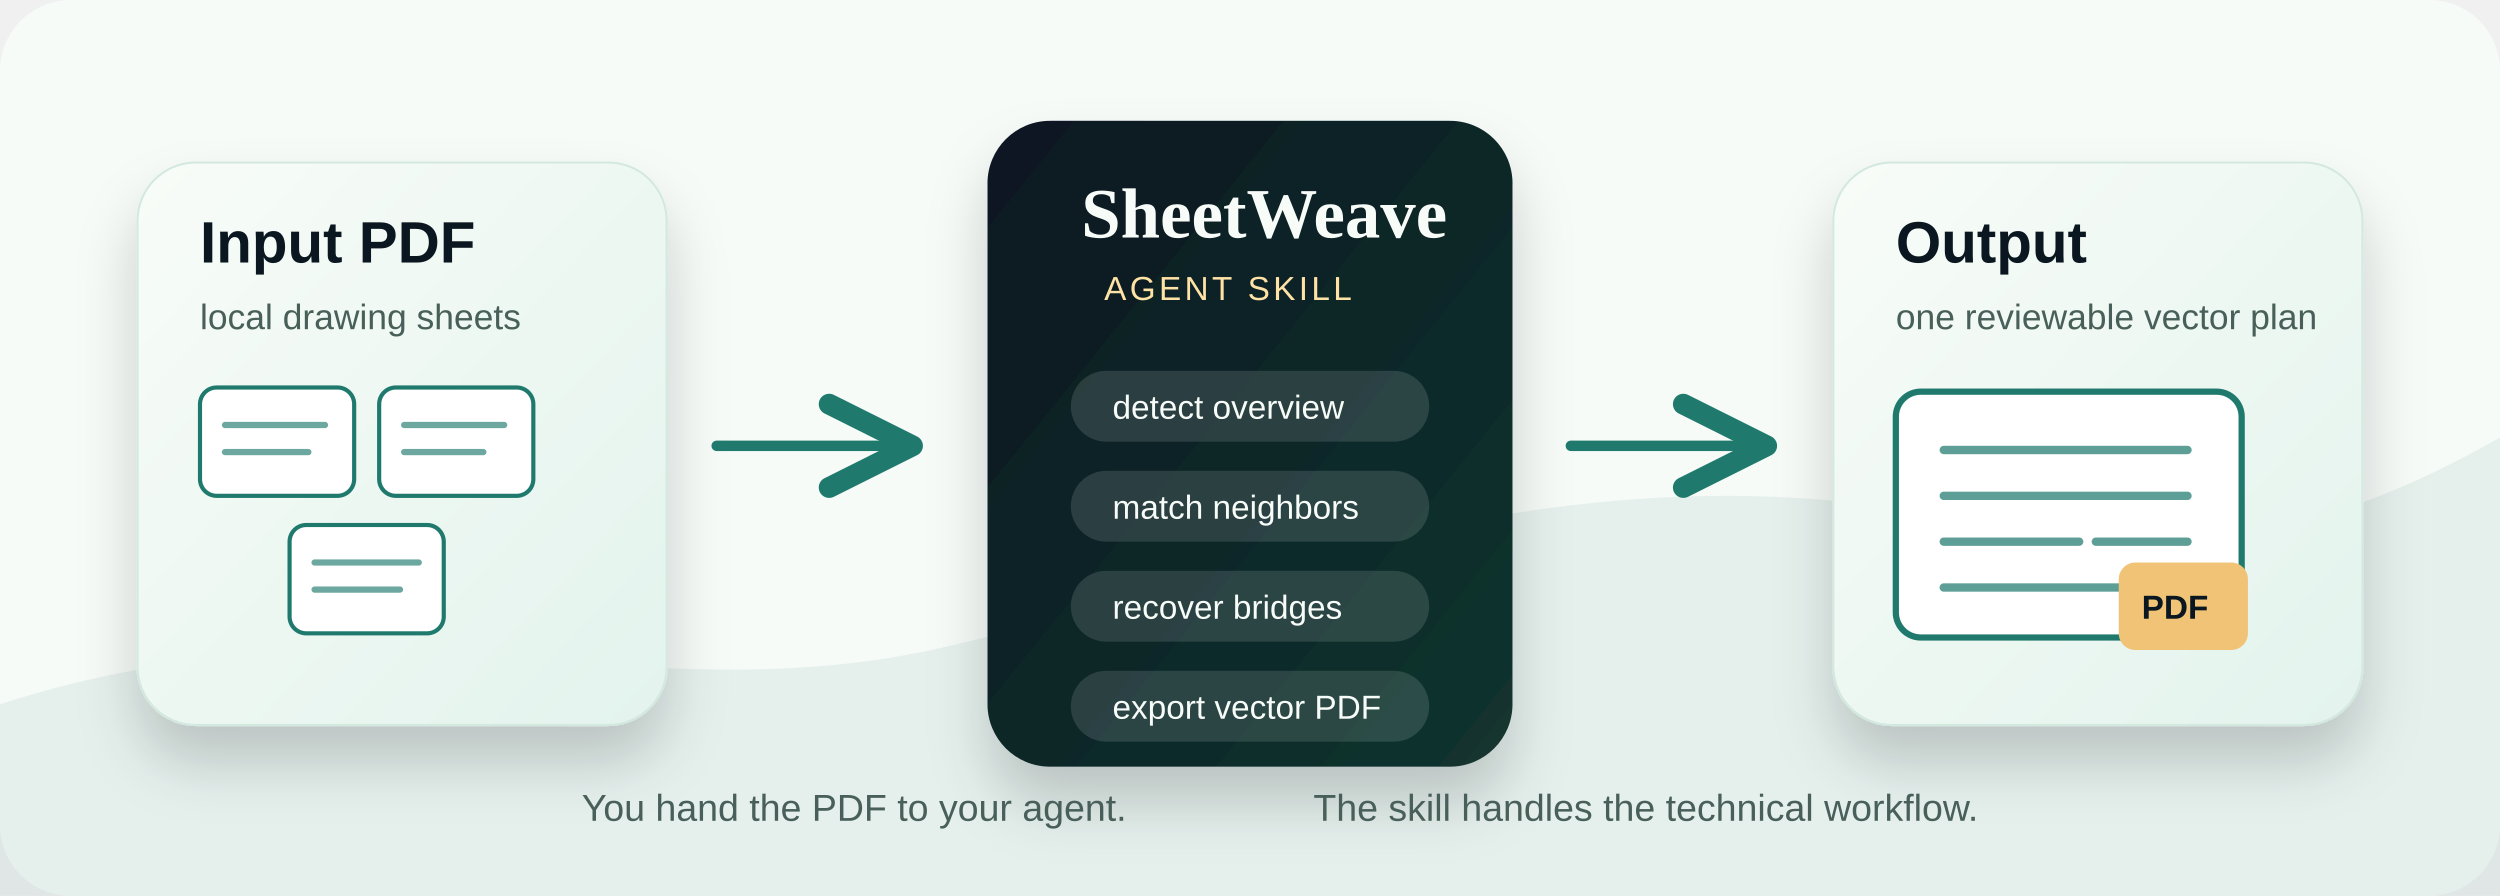
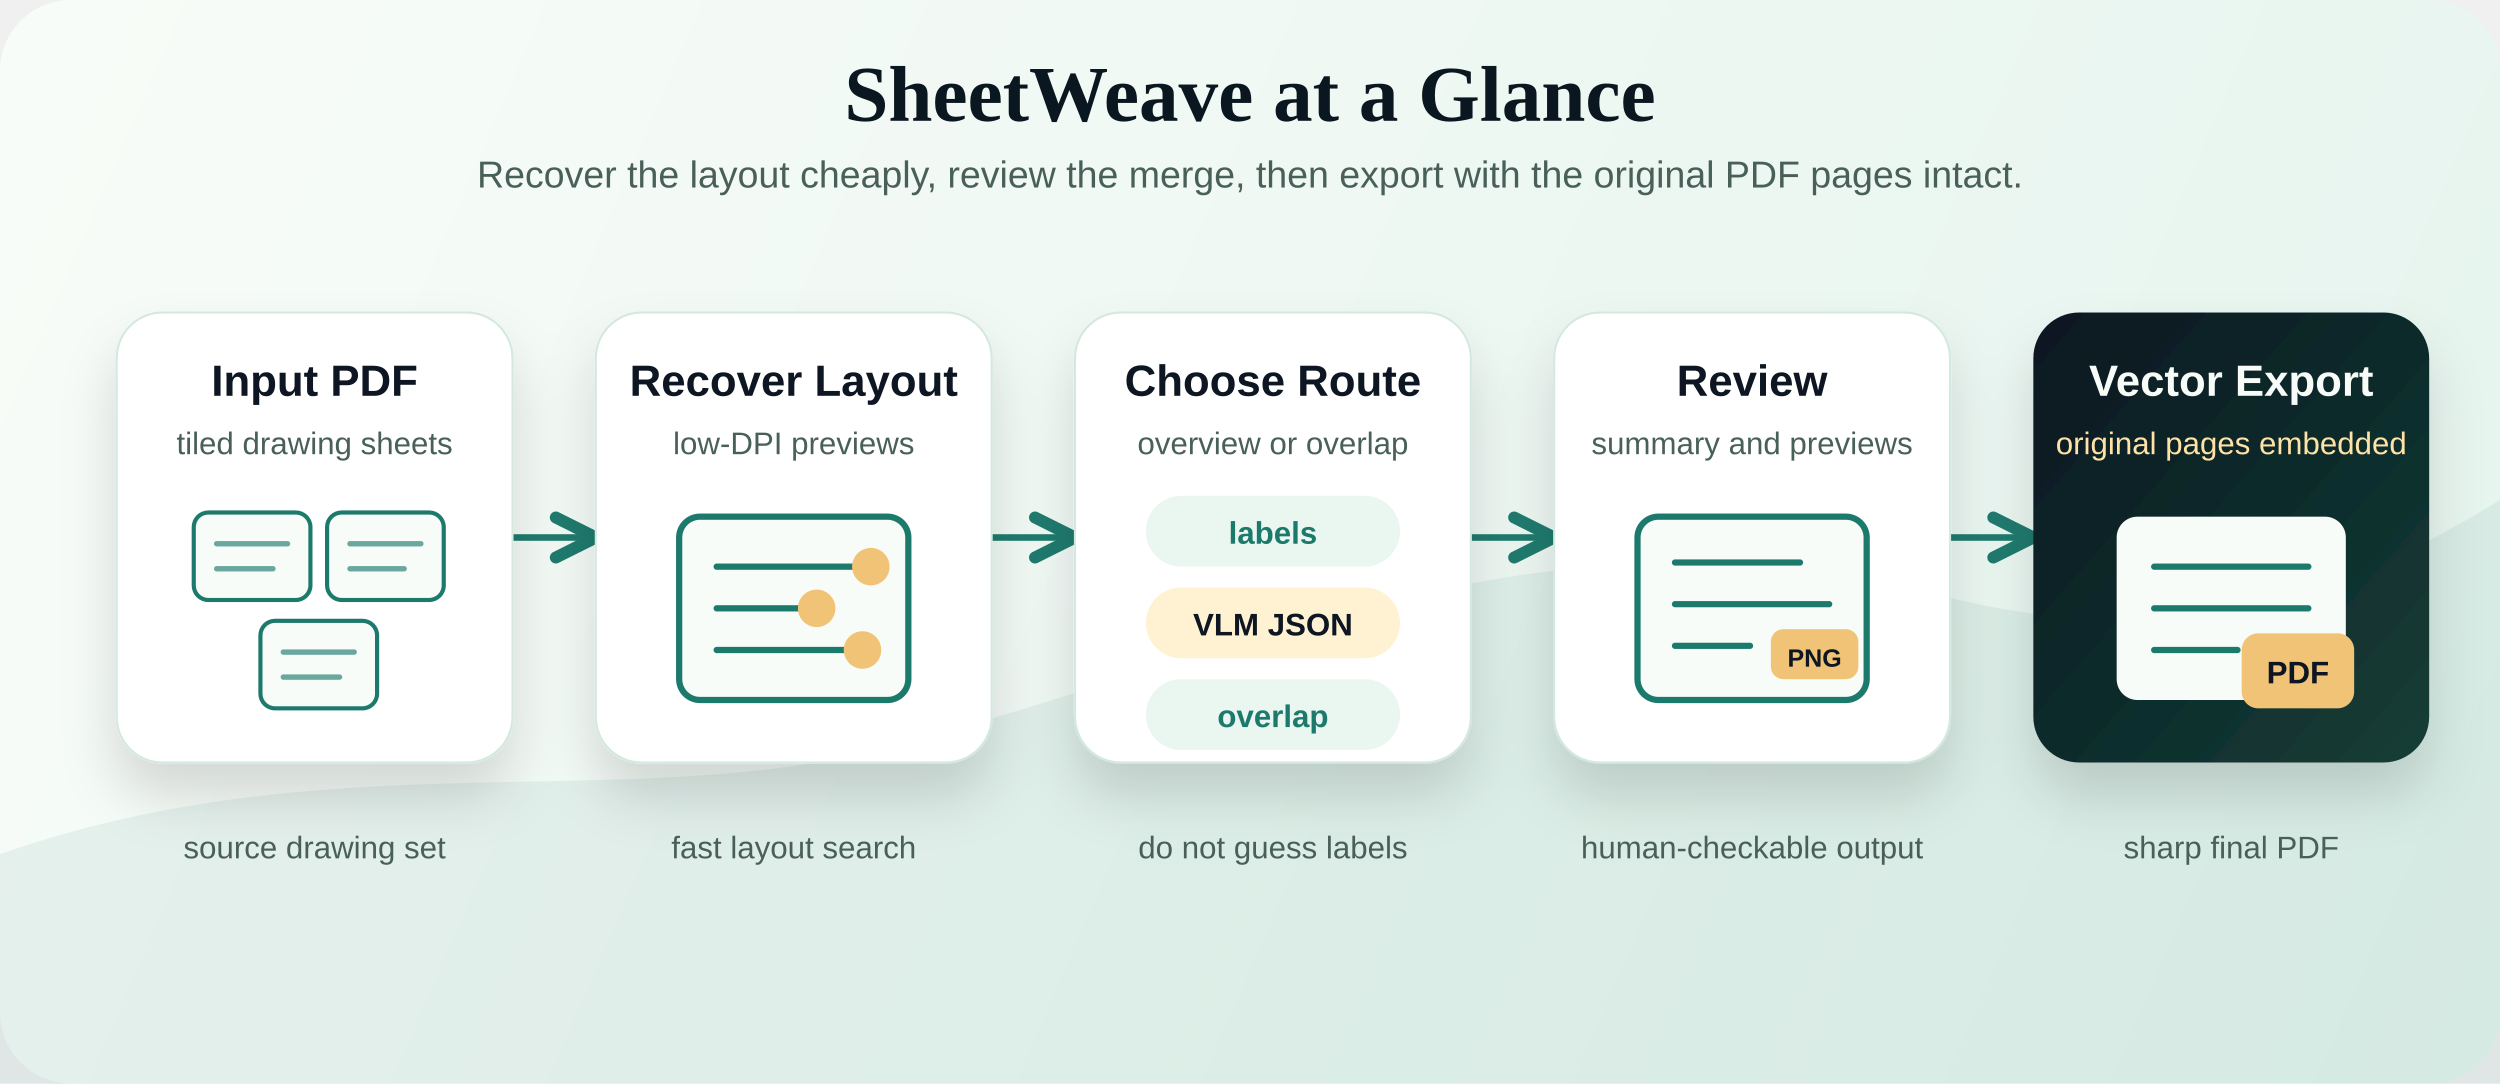
- <svg xmlns="http://www.w3.org/2000/svg" width="1200" height="430" viewBox="0 0 1200 430" fill="none" role="img" aria-labelledby="title desc">
+ <svg xmlns="http://www.w3.org/2000/svg" width="1200" height="520" viewBox="0 0 1200 520" fill="none" role="img" aria-labelledby="title desc">
  <defs>
-     <linearGradient id="panel" x1="0" y1="0" x2="1" y2="1">
+     <linearGradient id="bg" x1="0" y1="0" x2="1200" y2="520" gradientUnits="userSpaceOnUse">
      <stop stop-color="#F8FCF8" />
-       <stop offset="1" stop-color="#E3F3ED" />
+       <stop offset="1" stop-color="#E5F4EE" />
    </linearGradient>
    <linearGradient id="dark" x1="0" y1="0" x2="1" y2="1">
      <stop stop-color="#0B1720" />
-       <stop offset="1" stop-color="#12352F" />
+       <stop offset="1" stop-color="#143E36" />
    </linearGradient>
-     <filter id="softShadow" x="-15%" y="-20%" width="130%" height="150%">
-       <feDropShadow dx="0" dy="18" stdDeviation="14" flood-color="#061014" flood-opacity="0.18" />
+     <filter id="shadow" x="-18%" y="-24%" width="136%" height="150%">
+       <feDropShadow dx="0" dy="16" stdDeviation="13" flood-color="#061014" flood-opacity="0.14" />
    </filter>
-     <marker id="arrow" markerWidth="12" markerHeight="12" refX="10" refY="6" orient="auto" markerUnits="strokeWidth">
-       <path d="M2 2L10 6L2 10" stroke="#1F7A6D" stroke-width="2" fill="none" stroke-linecap="round" stroke-linejoin="round" />
+     <marker id="arrow" markerWidth="9" markerHeight="9" refX="7.5" refY="4.5" orient="auto" markerUnits="strokeWidth">
+       <path d="M1.5 1.5L7.5 4.5L1.5 7.5" stroke="#1F7A6D" stroke-width="1.8" fill="none" stroke-linecap="round" stroke-linejoin="round" />
    </marker>
  </defs>
-   <rect width="1200" height="430" rx="34" fill="#F6FBF8" />
-   <path d="M0 338C180 280 305 346 456 310C642 266 775 212 954 252C1062 276 1140 244 1200 210V430H0V338Z" fill="#1F7A6D" fill-opacity="0.08" />
-   <g filter="url(#softShadow)">
-     <rect x="66" y="78" width="254" height="270" rx="28" fill="url(#panel)" stroke="#D3E8DF" />
-     <rect x="474" y="58" width="252" height="310" rx="30" fill="url(#dark)" />
-     <rect x="880" y="78" width="254" height="270" rx="28" fill="url(#panel)" stroke="#D3E8DF" />
+   <rect width="1200" height="520" rx="34" fill="url(#bg)" />
+   <path d="M0 410C160 354 300 392 430 358C608 310 744 238 932 286C1042 314 1122 288 1200 240V520H0V410Z" fill="#1F7A6D" fill-opacity="0.08" />
+   <text x="600" y="58" text-anchor="middle" fill="#0B1720" font-family="Georgia, 'Times New Roman', serif" font-size="38" font-weight="700">SheetWeave at a Glance</text>
+   <text x="600" y="90" text-anchor="middle" fill="#49605A" font-family="Segoe UI, Arial, sans-serif" font-size="18">Recover the layout cheaply, review the merge, then export with the original PDF pages intact.</text>
+   <g stroke="#1F7A6D" stroke-width="3.2" stroke-linecap="round" marker-end="url(#arrow)">
+     <path d="M246 258H286" />
+     <path d="M476 258H516" />
+     <path d="M706 258H746" />
+     <path d="M936 258H976" />
  </g>
-   <text x="96" y="126" fill="#0B1720" font-family="Segoe UI, Arial, sans-serif" font-size="28" font-weight="700">Input PDF</text>
-   <text x="96" y="158" fill="#49605A" font-family="Segoe UI, Arial, sans-serif" font-size="17">local drawing sheets</text>
-   <g transform="translate(96 186)">
-     <rect x="0" y="0" width="74" height="52" rx="8" fill="#FFFFFF" stroke="#1F7A6D" stroke-width="2" />
-     <rect x="86" y="0" width="74" height="52" rx="8" fill="#FFFFFF" stroke="#1F7A6D" stroke-width="2" />
-     <rect x="43" y="66" width="74" height="52" rx="8" fill="#FFFFFF" stroke="#1F7A6D" stroke-width="2" />
-     <path d="M12 18H60M12 31H52M98 18H146M98 31H136M55 84H105M55 97H96" stroke="#1F7A6D" stroke-width="3" stroke-linecap="round" opacity="0.65" />
+   <g filter="url(#shadow)" font-family="Segoe UI, Arial, sans-serif">
+     <rect x="56" y="150" width="190" height="216" rx="22" fill="#FFFFFF" stroke="#D3E8DF" />
+     <text x="151" y="190" text-anchor="middle" fill="#0B1720" font-size="21" font-weight="700">Input PDF</text>
+     <text x="151" y="218" text-anchor="middle" fill="#49605A" font-size="15">tiled drawing sheets</text>
+     <g transform="translate(93 246)">
+       <rect x="0" y="0" width="56" height="42" rx="7" fill="#F8FCF8" stroke="#1F7A6D" stroke-width="2" />
+       <rect x="64" y="0" width="56" height="42" rx="7" fill="#F8FCF8" stroke="#1F7A6D" stroke-width="2" />
+       <rect x="32" y="52" width="56" height="42" rx="7" fill="#F8FCF8" stroke="#1F7A6D" stroke-width="2" />
+       <path d="M11 15H45M11 27H38M75 15H109M75 27H101M43 67H77M43 79H70" stroke="#1F7A6D" stroke-width="2.6" stroke-linecap="round" opacity="0.65" />
+     </g>
+     <rect x="286" y="150" width="190" height="216" rx="22" fill="#FFFFFF" stroke="#D3E8DF" />
+     <text x="381" y="190" text-anchor="middle" fill="#0B1720" font-size="21" font-weight="700">Recover Layout</text>
+     <text x="381" y="218" text-anchor="middle" fill="#49605A" font-size="15">low-DPI previews</text>
+     <g transform="translate(326 248)" stroke="#1F7A6D" stroke-width="3" stroke-linecap="round">
+       <rect x="0" y="0" width="110" height="88" rx="10" fill="#F8FCF8" stroke="#1F7A6D" />
+       <path d="M18 24H92M18 44H66M18 64H88" />
+       <circle cx="92" cy="24" r="9" fill="#F1C376" stroke="none" />
+       <circle cx="66" cy="44" r="9" fill="#F1C376" stroke="none" />
+       <circle cx="88" cy="64" r="9" fill="#F1C376" stroke="none" />
+     </g>
+     <rect x="516" y="150" width="190" height="216" rx="22" fill="#FFFFFF" stroke="#D3E8DF" />
+     <text x="611" y="190" text-anchor="middle" fill="#0B1720" font-size="21" font-weight="700">Choose Route</text>
+     <text x="611" y="218" text-anchor="middle" fill="#49605A" font-size="15">overview or overlap</text>
+     <g transform="translate(550 238)">
+       <rect x="0" y="0" width="122" height="34" rx="17" fill="#EAF6F0" />
+       <text x="61" y="23" text-anchor="middle" fill="#1F7A6D" font-size="15" font-weight="700">labels</text>
+       <rect x="0" y="44" width="122" height="34" rx="17" fill="#FFF2D2" />
+       <text x="61" y="67" text-anchor="middle" fill="#0B1720" font-size="15" font-weight="700">VLM JSON</text>
+       <rect x="0" y="88" width="122" height="34" rx="17" fill="#EAF6F0" />
+       <text x="61" y="111" text-anchor="middle" fill="#1F7A6D" font-size="15" font-weight="700">overlap</text>
+     </g>
+     <rect x="746" y="150" width="190" height="216" rx="22" fill="#FFFFFF" stroke="#D3E8DF" />
+     <text x="841" y="190" text-anchor="middle" fill="#0B1720" font-size="21" font-weight="700">Review</text>
+     <text x="841" y="218" text-anchor="middle" fill="#49605A" font-size="15">summary and previews</text>
+     <g transform="translate(786 248)">
+       <rect x="0" y="0" width="110" height="88" rx="10" fill="#F8FCF8" stroke="#1F7A6D" stroke-width="3" />
+       <path d="M18 22H78M18 42H92M18 62H54" stroke="#1F7A6D" stroke-width="3" stroke-linecap="round" />
+       <rect x="64" y="54" width="42" height="24" rx="6" fill="#F1C376" />
+       <text x="85" y="72" text-anchor="middle" fill="#0B1720" font-size="12" font-weight="700">PNG</text>
+     </g>
+     <rect x="976" y="150" width="190" height="216" rx="22" fill="url(#dark)" />
+     <text x="1071" y="190" text-anchor="middle" fill="#F8FCF8" font-size="21" font-weight="700">Vector Export</text>
+     <text x="1071" y="218" text-anchor="middle" fill="#FFE2A6" font-size="15">original pages embedded</text>
+     <g transform="translate(1016 248)">
+       <rect x="0" y="0" width="110" height="88" rx="10" fill="#F8FCF8" />
+       <path d="M18 24H92M18 44H92M18 64H58" stroke="#1F7A6D" stroke-width="3" stroke-linecap="round" />
+       <rect x="60" y="56" width="54" height="36" rx="8" fill="#F1C376" />
+       <text x="87" y="80" text-anchor="middle" fill="#0B1720" font-size="15" font-weight="700">PDF</text>
+     </g>
  </g>
-   <text x="519" y="114" fill="#F8FCF8" font-family="Georgia, 'Times New Roman', serif" font-size="34" font-weight="700">SheetWeave</text>
-   <text x="530" y="144" fill="#FFE2A6" font-family="Segoe UI, Arial, sans-serif" font-size="16" letter-spacing="0.1em">AGENT SKILL</text>
-   <g transform="translate(514 178)">
-     <rect x="0" y="0" width="172" height="34" rx="17" fill="#F8FCF8" fill-opacity="0.13" />
-     <text x="20" y="23" fill="#F8FCF8" font-family="Segoe UI, Arial, sans-serif" font-size="16">detect overview</text>
-     <rect x="0" y="48" width="172" height="34" rx="17" fill="#F8FCF8" fill-opacity="0.13" />
-     <text x="20" y="71" fill="#F8FCF8" font-family="Segoe UI, Arial, sans-serif" font-size="16">match neighbors</text>
-     <rect x="0" y="96" width="172" height="34" rx="17" fill="#F8FCF8" fill-opacity="0.13" />
-     <text x="20" y="119" fill="#F8FCF8" font-family="Segoe UI, Arial, sans-serif" font-size="16">recover bridges</text>
-     <rect x="0" y="144" width="172" height="34" rx="17" fill="#F8FCF8" fill-opacity="0.13" />
-     <text x="20" y="167" fill="#F8FCF8" font-family="Segoe UI, Arial, sans-serif" font-size="16">export vector PDF</text>
+   <g font-family="Segoe UI, Arial, sans-serif" font-size="15" fill="#49605A">
+     <text x="151" y="412" text-anchor="middle">source drawing set</text>
+     <text x="381" y="412" text-anchor="middle">fast layout search</text>
+     <text x="611" y="412" text-anchor="middle">do not guess labels</text>
+     <text x="841" y="412" text-anchor="middle">human-checkable output</text>
+     <text x="1071" y="412" text-anchor="middle">sharp final PDF</text>
  </g>
-   <text x="910" y="126" fill="#0B1720" font-family="Segoe UI, Arial, sans-serif" font-size="28" font-weight="700">Output</text>
-   <text x="910" y="158" fill="#49605A" font-family="Segoe UI, Arial, sans-serif" font-size="17">one reviewable vector plan</text>
-   <g transform="translate(910 188)">
-     <rect x="0" y="0" width="166" height="118" rx="12" fill="#FFFFFF" stroke="#1F7A6D" stroke-width="3" />
-     <path d="M23 28H140M23 50H140M23 72H88M96 72H140M23 94H140" stroke="#1F7A6D" stroke-width="4" stroke-linecap="round" opacity="0.72" />
-     <rect x="107" y="82" width="62" height="42" rx="8" fill="#F1C376" />
-     <text x="118" y="109" fill="#0B1720" font-family="Segoe UI, Arial, sans-serif" font-size="16" font-weight="700">PDF</text>
-   </g>
-   <path d="M344 214H438" stroke="#1F7A6D" stroke-width="5" stroke-linecap="round" marker-end="url(#arrow)" />
-   <path d="M754 214H848" stroke="#1F7A6D" stroke-width="5" stroke-linecap="round" marker-end="url(#arrow)" />
-   <text x="410" y="394" text-anchor="middle" fill="#49605A" font-family="Segoe UI, Arial, sans-serif" font-size="18">You hand the PDF to your agent.</text>
-   <text x="790" y="394" text-anchor="middle" fill="#49605A" font-family="Segoe UI, Arial, sans-serif" font-size="18">The skill handles the technical workflow.</text>
</svg>
